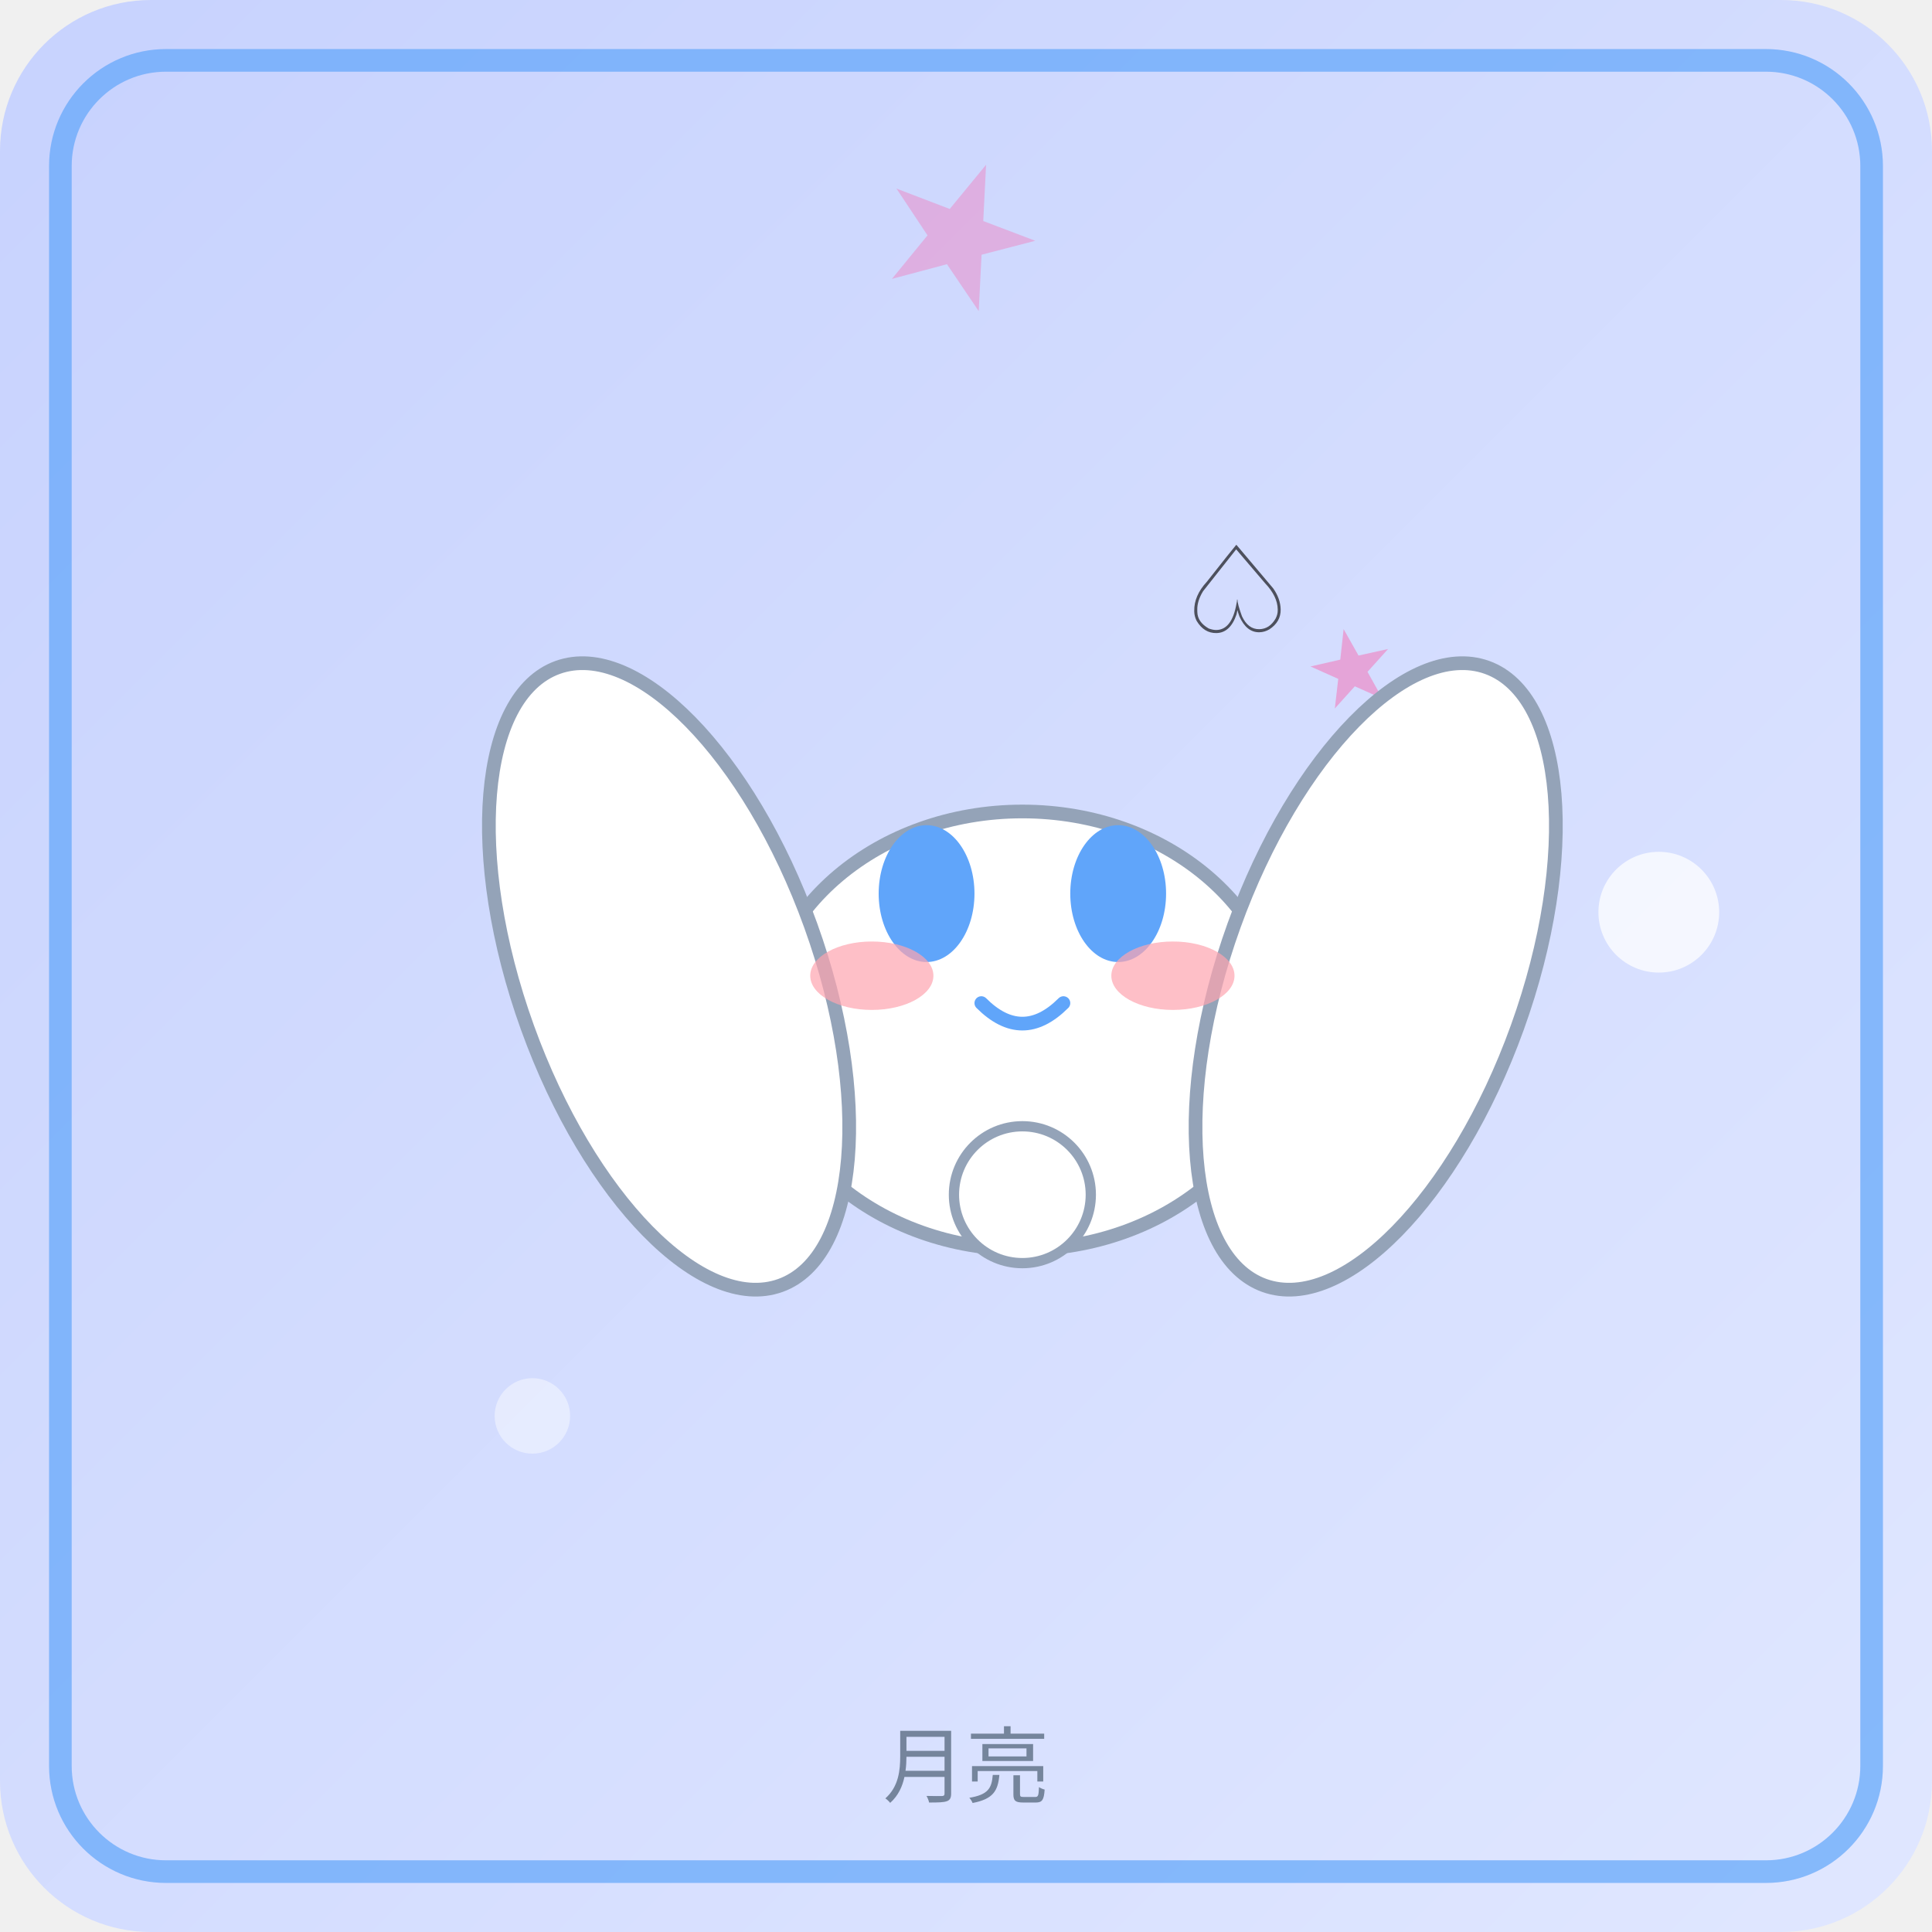
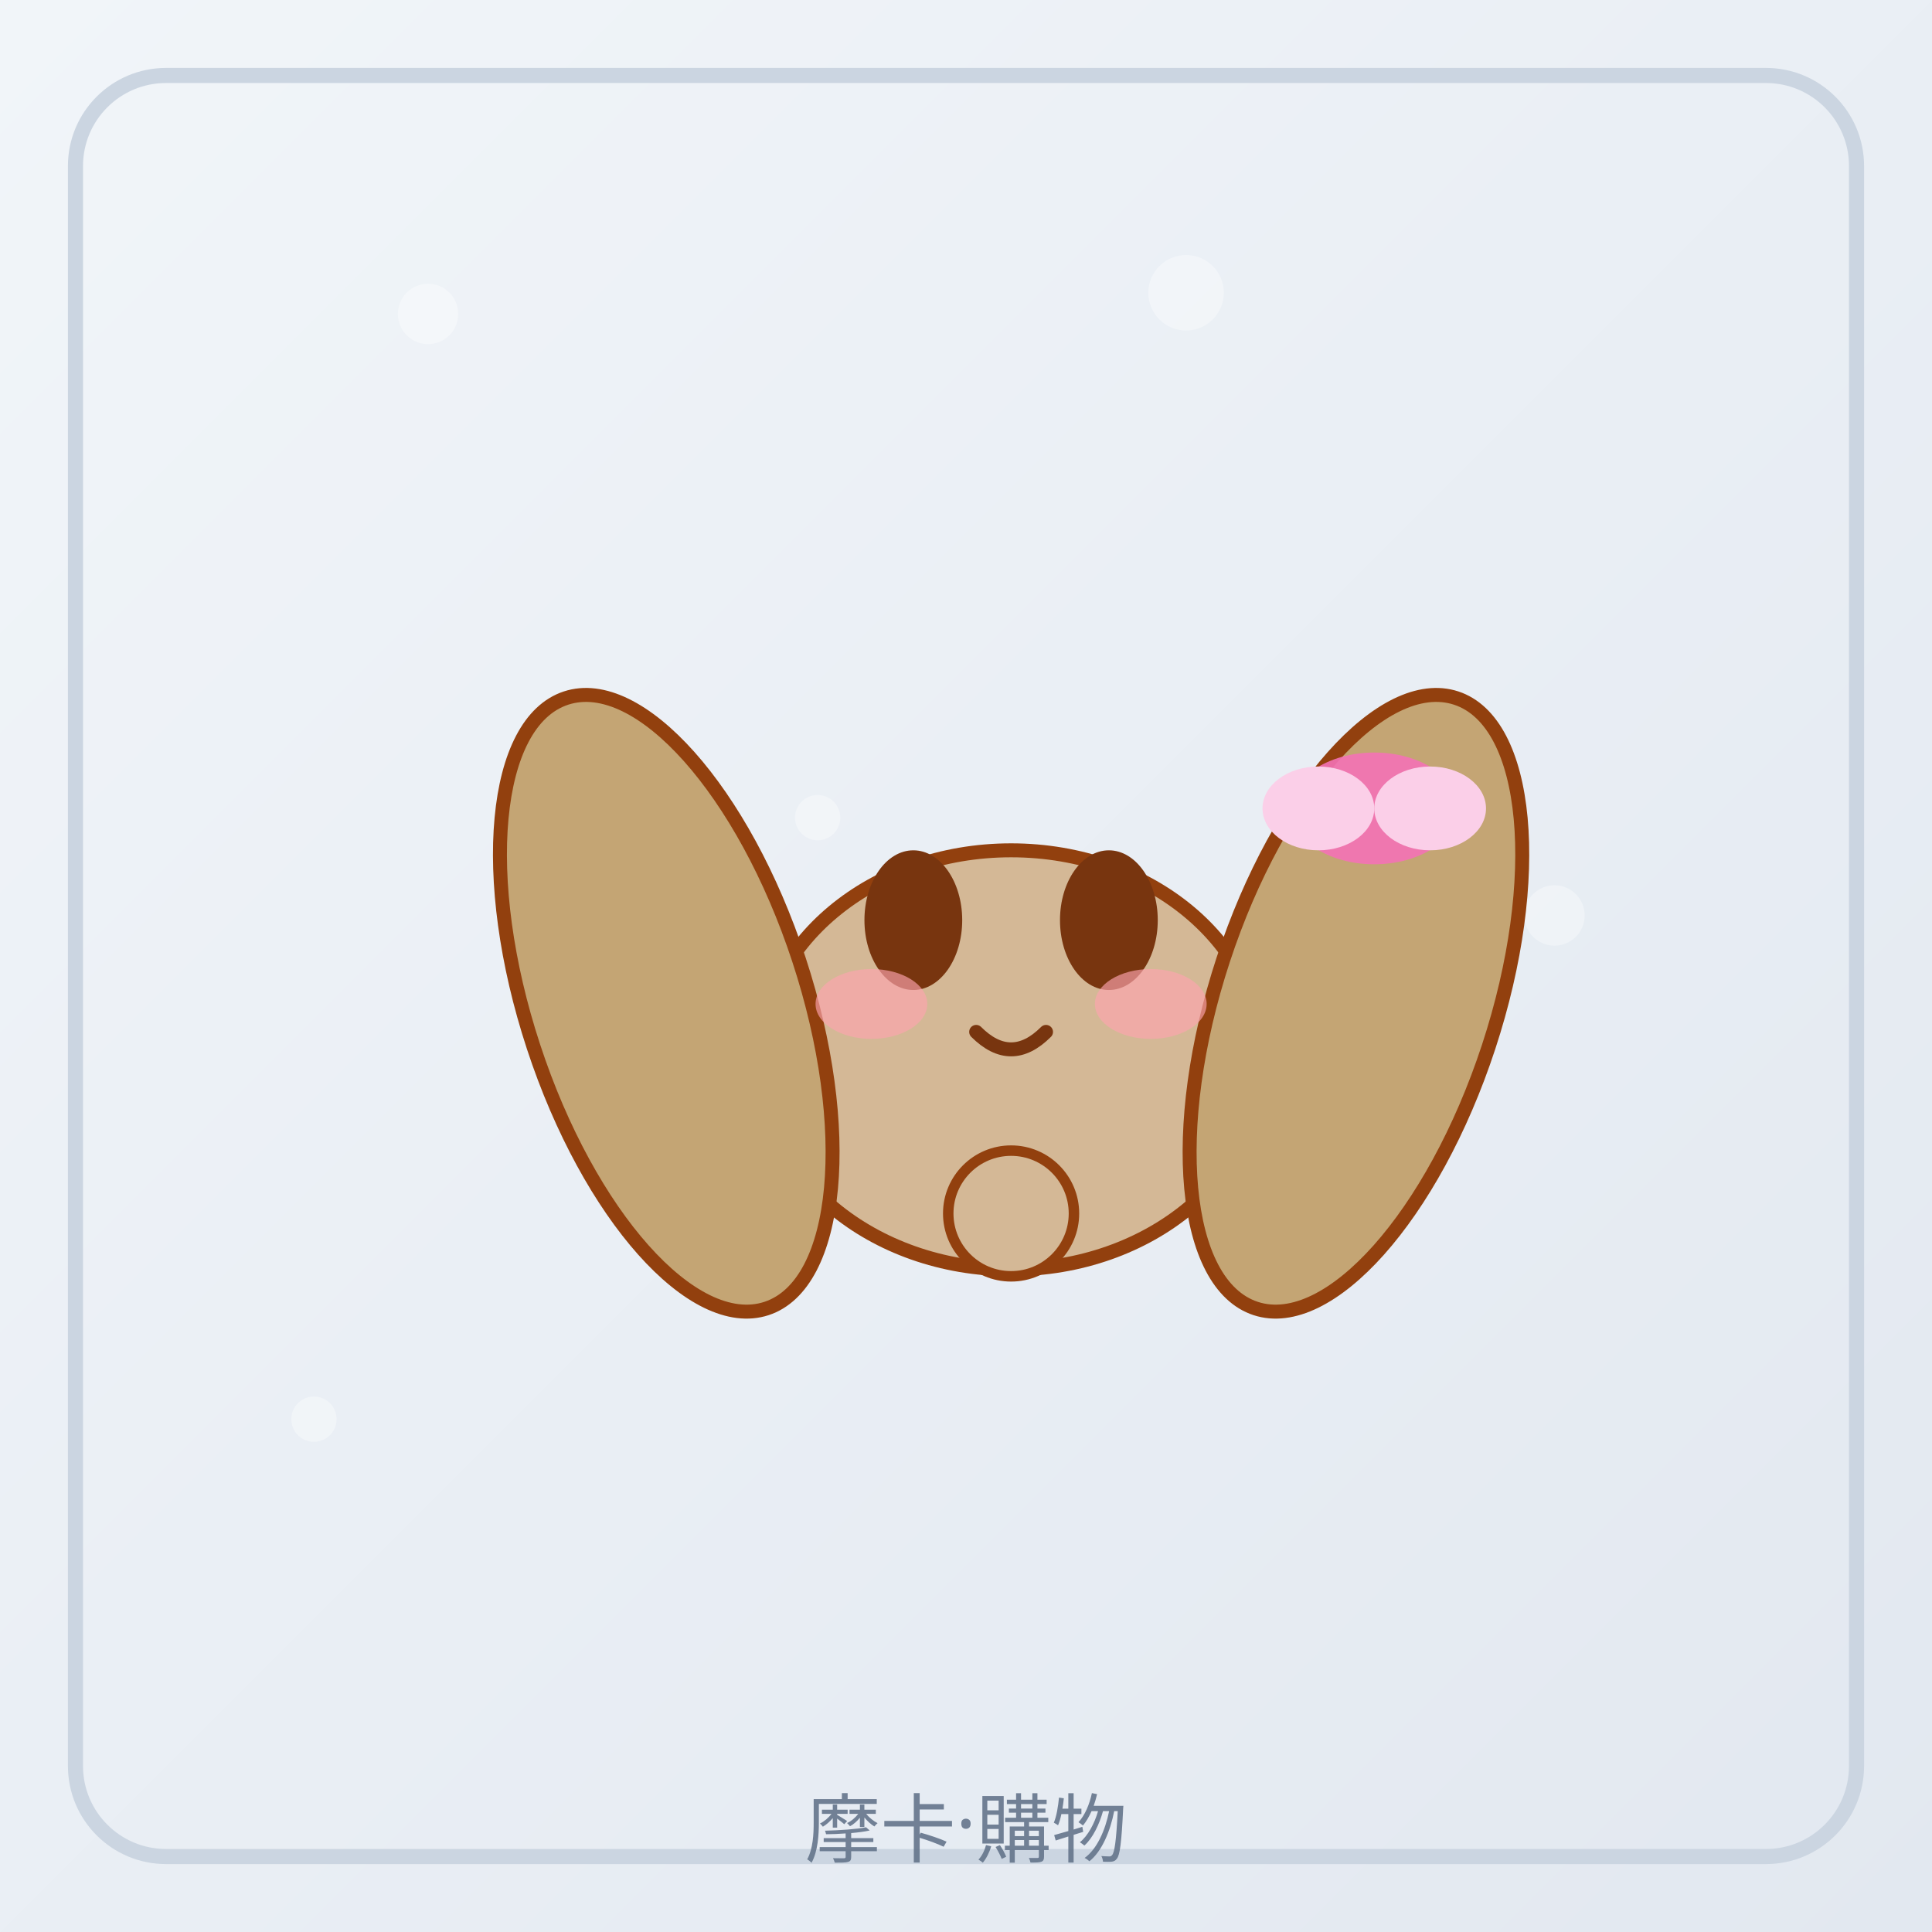
<svg xmlns="http://www.w3.org/2000/svg" viewBox="0 0 256 256" width="256" height="256">
  <defs>
    <linearGradient id="bg" x1="0%" y1="0%" x2="100%" y2="100%">
-       <stop offset="0%" stop-color="#c7d2fe" />
-       <stop offset="100%" stop-color="#e0e7ff" />
+       <stop offset="0%" stop-color="#f1f5f9" />
+       <stop offset="100%" stop-color="#e2e8f0" />
    </linearGradient>
    <linearGradient id="gold" x1="0%" y1="0%" x2="100%" y2="100%">
      <stop offset="0%" stop-color="#fcd34d" />
      <stop offset="50%" stop-color="#f59e0b" />
      <stop offset="100%" stop-color="#fcd34d" />
    </linearGradient>
  </defs>
-   <rect width="256" height="256" rx="20" fill="url(#bg)" />
-   <text x="186.104" y="87.176" font-size="14" fill="#f472b6" opacity="0.534" transform="rotate(204.12 186.104 87.176)">★</text>
-   <circle cx="70.544" cy="187.616" r="5" fill="#fff" opacity="0.426" />
-   <text x="170.984" y="72.056" font-size="16" opacity="0.636" transform="rotate(178.92 170.984 72.056)">♡</text>
-   <text x="119.36" y="20.432" font-size="26" fill="#f472b6" opacity="0.395" transform="rotate(92.88 119.36 20.432)">★</text>
-   <circle cx="219.8" cy="120.872" r="8" fill="#fff" opacity="0.737" />
-   <text x="128" y="238" text-anchor="middle" font-family="Segoe UI, sans-serif" font-size="11" fill="#64748b" opacity="0.85">月亮</text>
-   <g transform="translate(135.47,120.22) scale(0.90675)">
-     <ellipse cx="0" cy="18" rx="38" ry="32" fill="#fff" stroke="#94a3b8" stroke-width="2" />
-     <ellipse cx="-52" cy="-8" rx="22" ry="48" fill="#fff" stroke="#94a3b8" stroke-width="2" transform="rotate(-19.82)" />
-     <ellipse cx="52" cy="-8" rx="22" ry="48" fill="#fff" stroke="#94a3b8" stroke-width="2" transform="rotate(19.82)" />
-     <ellipse cx="-14" cy="-2" rx="7" ry="10" fill="#60a5fa" />
-     <ellipse cx="14" cy="-2" rx="7" ry="10" fill="#60a5fa" />
-     <ellipse cx="-22" cy="10" rx="9" ry="5" fill="#fda4af" opacity="0.7" />
-     <ellipse cx="22" cy="10" rx="9" ry="5" fill="#fda4af" opacity="0.7" />
-     <path d="M-6 14 Q0 20 6 14" fill="none" stroke="#60a5fa" stroke-width="2" stroke-linecap="round" />
-     <circle cx="0" cy="42" r="10" fill="#fff" stroke="#94a3b8" stroke-width="1.5" />
+   <rect width="256" height="256" fill="url(#bg)" />
+   <circle cx="108.344" cy="108.344" r="3" fill="#fff" opacity="0.35" />
+   <circle cx="56.72" cy="41.6" r="4" fill="#fff" opacity="0.35" />
+   <circle cx="157.16" cy="38.792" r="5" fill="#fff" opacity="0.35" />
+   <circle cx="41.6" cy="188.048" r="3" fill="#fff" opacity="0.35" />
+   <circle cx="205.976" cy="121.304" r="4" fill="#fff" opacity="0.35" />
+   <g transform="translate(133.976,123.776) rotate(0) scale(0.9254)">
+     <ellipse cx="0" cy="18" rx="36" ry="30" fill="#d4b896" stroke="#92400e" stroke-width="2" />
+     <ellipse cx="-50" cy="-6" rx="20" ry="46" fill="#c4a574" stroke="#92400e" stroke-width="2" transform="rotate(-18.184)" />
+     <ellipse cx="50" cy="-6" rx="20" ry="46" fill="#c4a574" stroke="#92400e" stroke-width="2" transform="rotate(18.184)" />
+     <ellipse cx="52" cy="-18" rx="12" ry="8" fill="#f472b6" opacity="0.9" />
+     <ellipse cx="44" cy="-18" rx="8" ry="6" fill="#fbcfe8" />
+     <ellipse cx="60" cy="-18" rx="8" ry="6" fill="#fbcfe8" />
+     <ellipse cx="-14" cy="-2" rx="7" ry="10" fill="#78350f" />
+     <ellipse cx="14" cy="-2" rx="7" ry="10" fill="#78350f" />
+     <ellipse cx="-20" cy="10" rx="8" ry="5" fill="#fda4af" opacity="0.65" />
+     <ellipse cx="20" cy="10" rx="8" ry="5" fill="#fda4af" opacity="0.65" />
+     <path d="M-5 14 Q0 19 5 14" fill="none" stroke="#78350f" stroke-width="2" stroke-linecap="round" />
+     <circle cx="0" cy="40" r="9" fill="#d4b896" stroke="#92400e" stroke-width="1.5" />
  </g>
-   <rect x="8" y="8" width="240" height="240" rx="14" fill="none" stroke="#60a5fa" stroke-width="3" opacity="0.7" />
+   <rect x="10" y="10" width="236" height="236" rx="12" fill="none" stroke="#cbd5e1" stroke-width="2" />
+   <text x="128" y="246" text-anchor="middle" font-family="Segoe UI, sans-serif" font-size="10" fill="#64748b" opacity="0.9">摩卡·購物</text>
</svg>
